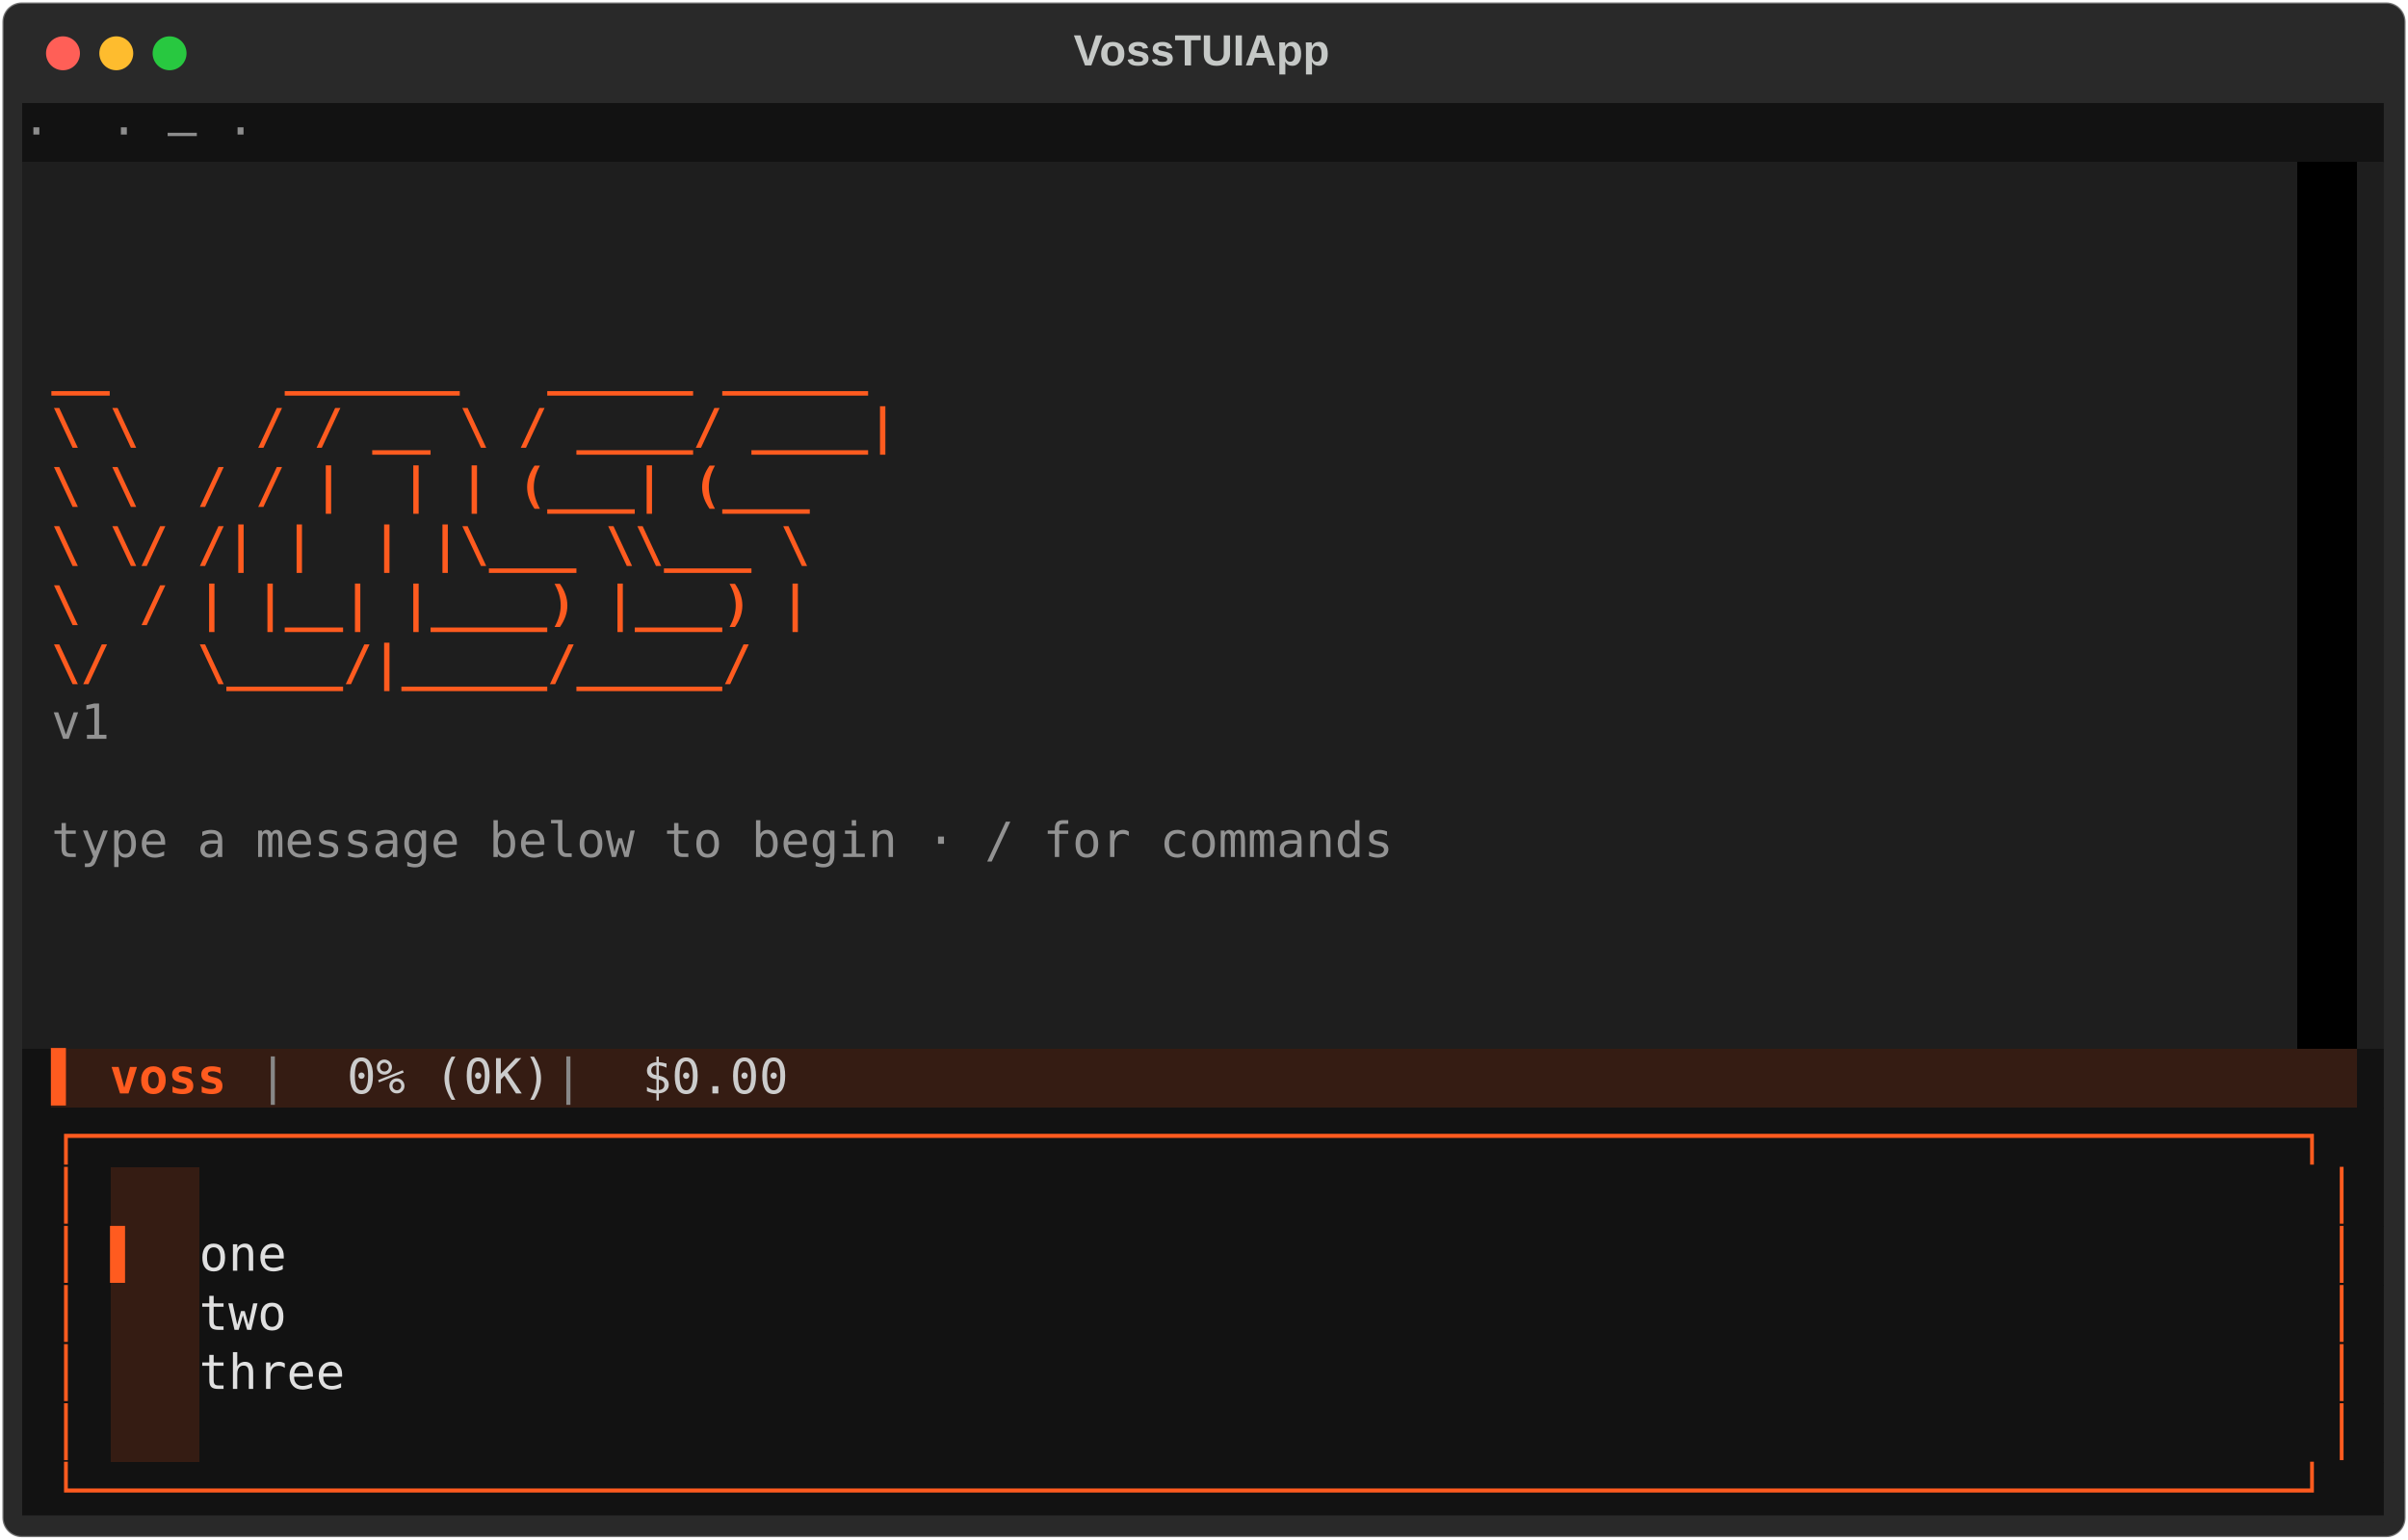
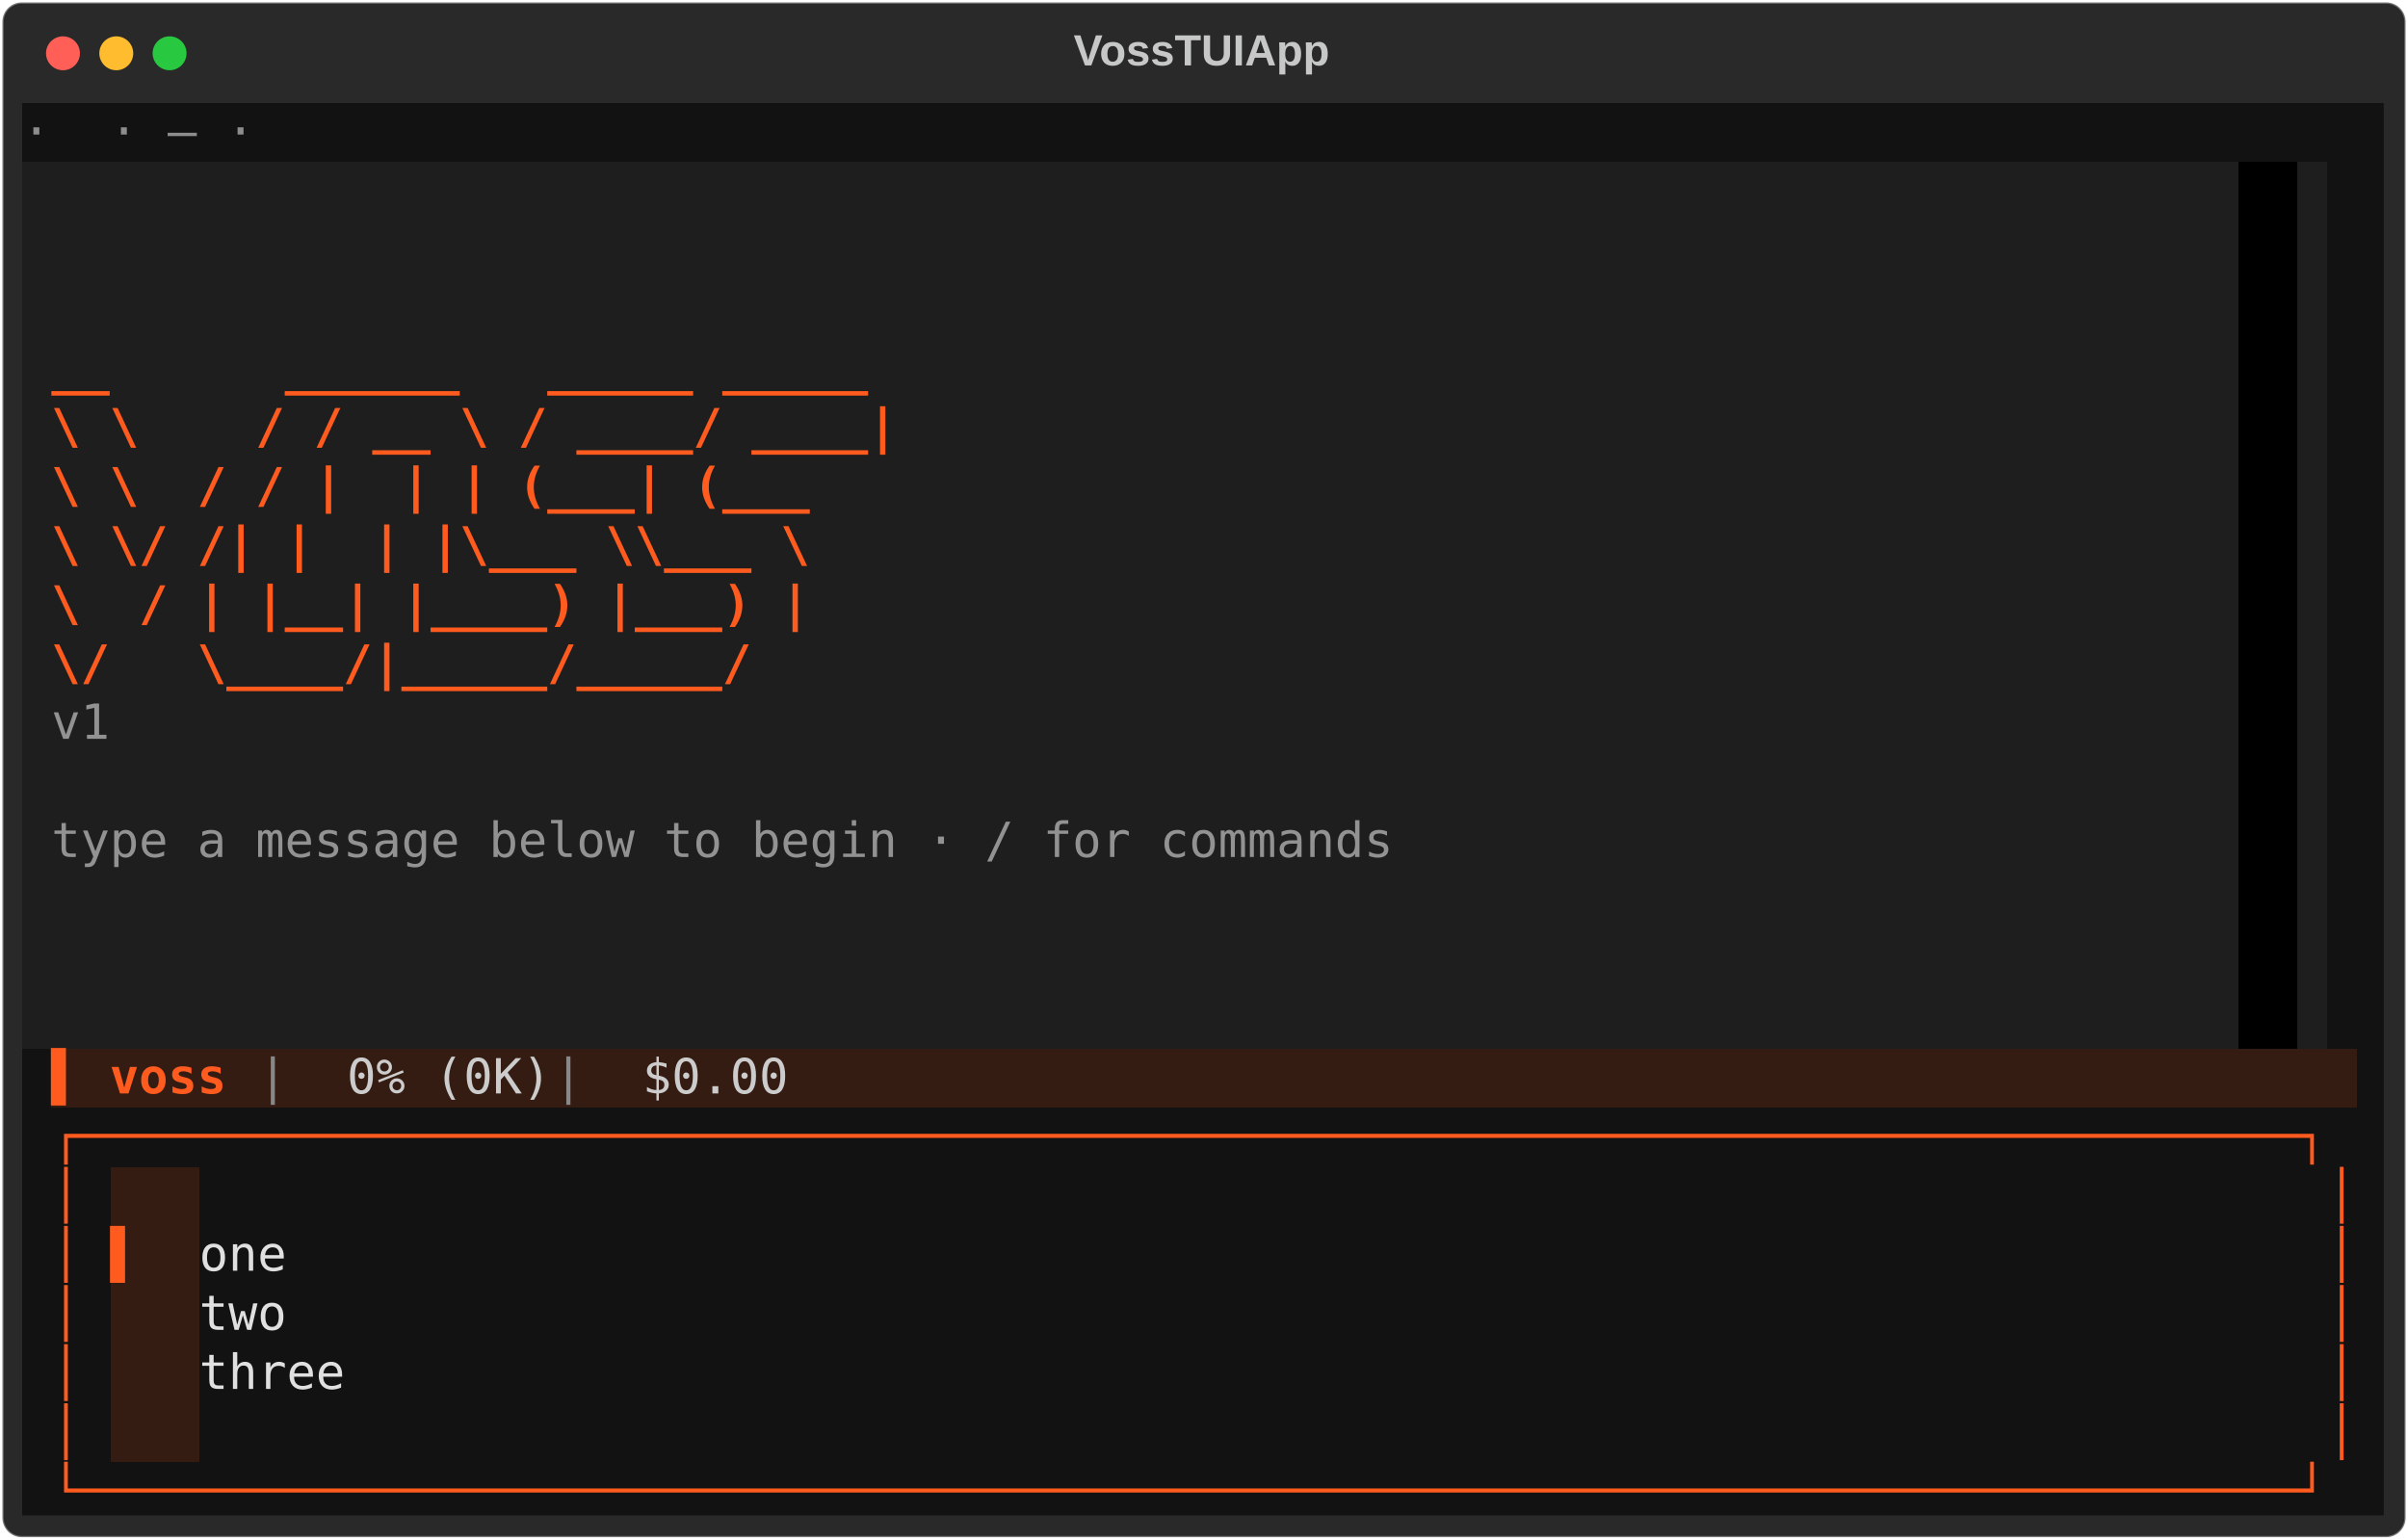
<svg xmlns="http://www.w3.org/2000/svg" class="rich-terminal" viewBox="0 0 994 635.6">
  <style>

    @font-face {
        font-family: "Fira Code";
        src: local("FiraCode-Regular"),
                url("https://cdnjs.cloudflare.com/ajax/libs/firacode/6.2.0/woff2/FiraCode-Regular.woff2") format("woff2"),
                url("https://cdnjs.cloudflare.com/ajax/libs/firacode/6.2.0/woff/FiraCode-Regular.woff") format("woff");
        font-style: normal;
        font-weight: 400;
    }
    @font-face {
        font-family: "Fira Code";
        src: local("FiraCode-Bold"),
                url("https://cdnjs.cloudflare.com/ajax/libs/firacode/6.2.0/woff2/FiraCode-Bold.woff2") format("woff2"),
                url("https://cdnjs.cloudflare.com/ajax/libs/firacode/6.2.0/woff/FiraCode-Bold.woff") format("woff");
        font-style: bold;
        font-weight: 700;
    }

    .terminal-matrix {
        font-family: Fira Code, monospace;
        font-size: 20px;
        line-height: 24.4px;
        font-variant-east-asian: full-width;
    }

    .terminal-title {
        font-size: 18px;
        font-weight: bold;
        font-family: arial;
    }

    .terminal-r1 { fill: #8d8d8d }
.terminal-r2 { fill: #c5c8c6 }
.terminal-r3 { fill: #e0e0e0 }
.terminal-r4 { fill: #ff5b1f;font-weight: bold }
.terminal-r5 { fill: #929292 }
.terminal-r6 { fill: #888888 }
.terminal-r7 { fill: #cccccc }
.terminal-r8 { fill: #ff5b1f }
    </style>
  <defs>
    <clipPath id="terminal-clip-terminal">
      <rect x="0" y="0" width="975.0" height="584.6" />
    </clipPath>
    <clipPath id="terminal-line-0">
      <rect x="0" y="1.5" width="976" height="24.65" />
    </clipPath>
    <clipPath id="terminal-line-1">
      <rect x="0" y="25.9" width="976" height="24.65" />
    </clipPath>
    <clipPath id="terminal-line-2">
      <rect x="0" y="50.3" width="976" height="24.65" />
    </clipPath>
    <clipPath id="terminal-line-3">
      <rect x="0" y="74.7" width="976" height="24.65" />
    </clipPath>
    <clipPath id="terminal-line-4">
      <rect x="0" y="99.1" width="976" height="24.65" />
    </clipPath>
    <clipPath id="terminal-line-5">
      <rect x="0" y="123.5" width="976" height="24.65" />
    </clipPath>
    <clipPath id="terminal-line-6">
      <rect x="0" y="147.9" width="976" height="24.65" />
    </clipPath>
    <clipPath id="terminal-line-7">
      <rect x="0" y="172.3" width="976" height="24.65" />
    </clipPath>
    <clipPath id="terminal-line-8">
      <rect x="0" y="196.7" width="976" height="24.65" />
    </clipPath>
    <clipPath id="terminal-line-9">
      <rect x="0" y="221.1" width="976" height="24.65" />
    </clipPath>
    <clipPath id="terminal-line-10">
      <rect x="0" y="245.5" width="976" height="24.65" />
    </clipPath>
    <clipPath id="terminal-line-11">
      <rect x="0" y="269.9" width="976" height="24.65" />
    </clipPath>
    <clipPath id="terminal-line-12">
      <rect x="0" y="294.3" width="976" height="24.65" />
    </clipPath>
    <clipPath id="terminal-line-13">
      <rect x="0" y="318.7" width="976" height="24.65" />
    </clipPath>
    <clipPath id="terminal-line-14">
      <rect x="0" y="343.1" width="976" height="24.65" />
    </clipPath>
    <clipPath id="terminal-line-15">
      <rect x="0" y="367.5" width="976" height="24.65" />
    </clipPath>
    <clipPath id="terminal-line-16">
      <rect x="0" y="391.9" width="976" height="24.65" />
    </clipPath>
    <clipPath id="terminal-line-17">
      <rect x="0" y="416.3" width="976" height="24.65" />
    </clipPath>
    <clipPath id="terminal-line-18">
      <rect x="0" y="440.7" width="976" height="24.65" />
    </clipPath>
    <clipPath id="terminal-line-19">
      <rect x="0" y="465.1" width="976" height="24.65" />
    </clipPath>
    <clipPath id="terminal-line-20">
      <rect x="0" y="489.5" width="976" height="24.65" />
    </clipPath>
    <clipPath id="terminal-line-21">
      <rect x="0" y="513.9" width="976" height="24.65" />
    </clipPath>
    <clipPath id="terminal-line-22">
      <rect x="0" y="538.3" width="976" height="24.65" />
    </clipPath>
  </defs>
  <rect fill="#292929" stroke="rgba(255,255,255,0.35)" stroke-width="1" x="1" y="1" width="992" height="633.6" rx="8" />
  <text class="terminal-title" fill="#c5c8c6" text-anchor="middle" x="496" y="27">VossTUIApp</text>
  <g transform="translate(26,22)">
    <circle cx="0" cy="0" r="7" fill="#ff5f57" />
    <circle cx="22" cy="0" r="7" fill="#febc2e" />
    <circle cx="44" cy="0" r="7" fill="#28c840" />
  </g>
  <g transform="translate(9, 41)" clip-path="url(#terminal-clip-terminal)">
    <rect fill="#121212" x="0" y="1.5" width="122" height="24.65" shape-rendering="crispEdges" />
    <rect fill="#121212" x="122" y="1.5" width="854" height="24.65" shape-rendering="crispEdges" />
    <rect fill="#1e1e1e" x="0" y="25.9" width="12.2" height="24.65" shape-rendering="crispEdges" />
-     <rect fill="#1e1e1e" x="12.2" y="25.9" width="927.2" height="24.65" shape-rendering="crispEdges" />
-     <rect fill="#000000" x="939.4" y="25.9" width="24.4" height="24.65" shape-rendering="crispEdges" />
-     <rect fill="#1e1e1e" x="963.8" y="25.9" width="12.2" height="24.65" shape-rendering="crispEdges" />
+     <rect fill="#1e1e1e" x="12.2" y="25.9" width="902.8" height="24.65" shape-rendering="crispEdges" />
+     <rect fill="#000000" x="915" y="25.9" width="24.4" height="24.65" shape-rendering="crispEdges" />
+     <rect fill="#1e1e1e" x="939.4" y="25.9" width="12.2" height="24.65" shape-rendering="crispEdges" />
+     <rect fill="#121212" x="951.6" y="25.9" width="24.4" height="24.65" shape-rendering="crispEdges" />
    <rect fill="#1e1e1e" x="0" y="50.3" width="12.2" height="24.65" shape-rendering="crispEdges" />
-     <rect fill="#1e1e1e" x="12.2" y="50.3" width="927.2" height="24.65" shape-rendering="crispEdges" />
-     <rect fill="#000000" x="939.4" y="50.3" width="24.4" height="24.65" shape-rendering="crispEdges" />
-     <rect fill="#1e1e1e" x="963.8" y="50.3" width="12.2" height="24.65" shape-rendering="crispEdges" />
+     <rect fill="#1e1e1e" x="12.2" y="50.3" width="902.8" height="24.65" shape-rendering="crispEdges" />
+     <rect fill="#000000" x="915" y="50.3" width="24.4" height="24.65" shape-rendering="crispEdges" />
+     <rect fill="#1e1e1e" x="939.4" y="50.3" width="12.2" height="24.65" shape-rendering="crispEdges" />
+     <rect fill="#121212" x="951.6" y="50.3" width="24.4" height="24.65" shape-rendering="crispEdges" />
    <rect fill="#1e1e1e" x="0" y="74.7" width="12.2" height="24.65" shape-rendering="crispEdges" />
-     <rect fill="#1e1e1e" x="12.2" y="74.7" width="927.2" height="24.65" shape-rendering="crispEdges" />
-     <rect fill="#000000" x="939.4" y="74.7" width="24.4" height="24.65" shape-rendering="crispEdges" />
-     <rect fill="#1e1e1e" x="963.8" y="74.7" width="12.2" height="24.65" shape-rendering="crispEdges" />
+     <rect fill="#1e1e1e" x="12.2" y="74.7" width="902.8" height="24.65" shape-rendering="crispEdges" />
+     <rect fill="#000000" x="915" y="74.7" width="24.4" height="24.65" shape-rendering="crispEdges" />
+     <rect fill="#1e1e1e" x="939.4" y="74.7" width="12.2" height="24.65" shape-rendering="crispEdges" />
+     <rect fill="#121212" x="951.6" y="74.7" width="24.4" height="24.65" shape-rendering="crispEdges" />
    <rect fill="#1e1e1e" x="0" y="99.1" width="12.2" height="24.65" shape-rendering="crispEdges" />
    <rect fill="#1e1e1e" x="12.2" y="99.1" width="658.8" height="24.65" shape-rendering="crispEdges" />
-     <rect fill="#1e1e1e" x="671" y="99.1" width="268.4" height="24.65" shape-rendering="crispEdges" />
-     <rect fill="#000000" x="939.4" y="99.1" width="24.4" height="24.65" shape-rendering="crispEdges" />
-     <rect fill="#1e1e1e" x="963.8" y="99.1" width="12.2" height="24.65" shape-rendering="crispEdges" />
+     <rect fill="#1e1e1e" x="671" y="99.1" width="244" height="24.65" shape-rendering="crispEdges" />
+     <rect fill="#000000" x="915" y="99.1" width="24.4" height="24.65" shape-rendering="crispEdges" />
+     <rect fill="#1e1e1e" x="939.4" y="99.1" width="12.2" height="24.65" shape-rendering="crispEdges" />
+     <rect fill="#121212" x="951.6" y="99.1" width="24.4" height="24.65" shape-rendering="crispEdges" />
    <rect fill="#1e1e1e" x="0" y="123.5" width="12.2" height="24.65" shape-rendering="crispEdges" />
    <rect fill="#1e1e1e" x="12.2" y="123.5" width="658.8" height="24.65" shape-rendering="crispEdges" />
-     <rect fill="#1e1e1e" x="671" y="123.5" width="268.4" height="24.65" shape-rendering="crispEdges" />
-     <rect fill="#000000" x="939.4" y="123.5" width="24.4" height="24.65" shape-rendering="crispEdges" />
-     <rect fill="#1e1e1e" x="963.8" y="123.5" width="12.2" height="24.65" shape-rendering="crispEdges" />
+     <rect fill="#1e1e1e" x="671" y="123.5" width="244" height="24.65" shape-rendering="crispEdges" />
+     <rect fill="#000000" x="915" y="123.5" width="24.4" height="24.65" shape-rendering="crispEdges" />
+     <rect fill="#1e1e1e" x="939.4" y="123.5" width="12.2" height="24.65" shape-rendering="crispEdges" />
+     <rect fill="#121212" x="951.6" y="123.5" width="24.4" height="24.65" shape-rendering="crispEdges" />
    <rect fill="#1e1e1e" x="0" y="147.9" width="12.2" height="24.65" shape-rendering="crispEdges" />
    <rect fill="#1e1e1e" x="12.2" y="147.9" width="646.6" height="24.65" shape-rendering="crispEdges" />
-     <rect fill="#1e1e1e" x="658.8" y="147.9" width="280.6" height="24.65" shape-rendering="crispEdges" />
-     <rect fill="#000000" x="939.4" y="147.9" width="24.4" height="24.65" shape-rendering="crispEdges" />
-     <rect fill="#1e1e1e" x="963.8" y="147.9" width="12.2" height="24.65" shape-rendering="crispEdges" />
+     <rect fill="#1e1e1e" x="658.8" y="147.9" width="256.2" height="24.65" shape-rendering="crispEdges" />
+     <rect fill="#000000" x="915" y="147.9" width="24.4" height="24.65" shape-rendering="crispEdges" />
+     <rect fill="#1e1e1e" x="939.4" y="147.9" width="12.2" height="24.65" shape-rendering="crispEdges" />
+     <rect fill="#121212" x="951.6" y="147.9" width="24.4" height="24.65" shape-rendering="crispEdges" />
    <rect fill="#1e1e1e" x="0" y="172.3" width="12.2" height="24.65" shape-rendering="crispEdges" />
    <rect fill="#1e1e1e" x="12.2" y="172.3" width="658.8" height="24.65" shape-rendering="crispEdges" />
-     <rect fill="#1e1e1e" x="671" y="172.3" width="268.4" height="24.65" shape-rendering="crispEdges" />
-     <rect fill="#000000" x="939.4" y="172.3" width="24.4" height="24.65" shape-rendering="crispEdges" />
-     <rect fill="#1e1e1e" x="963.8" y="172.3" width="12.2" height="24.65" shape-rendering="crispEdges" />
+     <rect fill="#1e1e1e" x="671" y="172.3" width="244" height="24.65" shape-rendering="crispEdges" />
+     <rect fill="#000000" x="915" y="172.3" width="24.4" height="24.65" shape-rendering="crispEdges" />
+     <rect fill="#1e1e1e" x="939.4" y="172.3" width="12.2" height="24.65" shape-rendering="crispEdges" />
+     <rect fill="#121212" x="951.6" y="172.3" width="24.4" height="24.65" shape-rendering="crispEdges" />
    <rect fill="#1e1e1e" x="0" y="196.7" width="12.2" height="24.65" shape-rendering="crispEdges" />
    <rect fill="#1e1e1e" x="12.2" y="196.7" width="658.8" height="24.65" shape-rendering="crispEdges" />
-     <rect fill="#1e1e1e" x="671" y="196.7" width="268.4" height="24.65" shape-rendering="crispEdges" />
-     <rect fill="#000000" x="939.4" y="196.7" width="24.4" height="24.65" shape-rendering="crispEdges" />
-     <rect fill="#1e1e1e" x="963.8" y="196.7" width="12.2" height="24.65" shape-rendering="crispEdges" />
+     <rect fill="#1e1e1e" x="671" y="196.7" width="244" height="24.65" shape-rendering="crispEdges" />
+     <rect fill="#000000" x="915" y="196.7" width="24.4" height="24.65" shape-rendering="crispEdges" />
+     <rect fill="#1e1e1e" x="939.4" y="196.7" width="12.2" height="24.65" shape-rendering="crispEdges" />
+     <rect fill="#121212" x="951.6" y="196.7" width="24.4" height="24.65" shape-rendering="crispEdges" />
    <rect fill="#1e1e1e" x="0" y="221.1" width="12.2" height="24.65" shape-rendering="crispEdges" />
    <rect fill="#1e1e1e" x="12.2" y="221.1" width="658.8" height="24.65" shape-rendering="crispEdges" />
-     <rect fill="#1e1e1e" x="671" y="221.1" width="268.4" height="24.65" shape-rendering="crispEdges" />
-     <rect fill="#000000" x="939.4" y="221.1" width="24.4" height="24.65" shape-rendering="crispEdges" />
-     <rect fill="#1e1e1e" x="963.8" y="221.1" width="12.2" height="24.65" shape-rendering="crispEdges" />
+     <rect fill="#1e1e1e" x="671" y="221.1" width="244" height="24.65" shape-rendering="crispEdges" />
+     <rect fill="#000000" x="915" y="221.1" width="24.4" height="24.65" shape-rendering="crispEdges" />
+     <rect fill="#1e1e1e" x="939.4" y="221.1" width="12.2" height="24.65" shape-rendering="crispEdges" />
+     <rect fill="#121212" x="951.6" y="221.1" width="24.4" height="24.65" shape-rendering="crispEdges" />
    <rect fill="#1e1e1e" x="0" y="245.5" width="12.2" height="24.65" shape-rendering="crispEdges" />
    <rect fill="#1e1e1e" x="12.2" y="245.5" width="500.2" height="24.65" shape-rendering="crispEdges" />
-     <rect fill="#1e1e1e" x="512.4" y="245.5" width="427" height="24.65" shape-rendering="crispEdges" />
-     <rect fill="#000000" x="939.4" y="245.5" width="24.4" height="24.65" shape-rendering="crispEdges" />
-     <rect fill="#1e1e1e" x="963.8" y="245.5" width="12.2" height="24.65" shape-rendering="crispEdges" />
+     <rect fill="#1e1e1e" x="512.4" y="245.5" width="402.6" height="24.65" shape-rendering="crispEdges" />
+     <rect fill="#000000" x="915" y="245.5" width="24.4" height="24.65" shape-rendering="crispEdges" />
+     <rect fill="#1e1e1e" x="939.4" y="245.5" width="12.2" height="24.65" shape-rendering="crispEdges" />
+     <rect fill="#121212" x="951.6" y="245.5" width="24.4" height="24.65" shape-rendering="crispEdges" />
    <rect fill="#1e1e1e" x="0" y="269.9" width="12.2" height="24.65" shape-rendering="crispEdges" />
-     <rect fill="#1e1e1e" x="12.2" y="269.9" width="927.2" height="24.65" shape-rendering="crispEdges" />
-     <rect fill="#000000" x="939.4" y="269.9" width="24.4" height="24.65" shape-rendering="crispEdges" />
-     <rect fill="#1e1e1e" x="963.8" y="269.9" width="12.2" height="24.65" shape-rendering="crispEdges" />
+     <rect fill="#1e1e1e" x="12.2" y="269.9" width="902.8" height="24.65" shape-rendering="crispEdges" />
+     <rect fill="#000000" x="915" y="269.9" width="24.4" height="24.65" shape-rendering="crispEdges" />
+     <rect fill="#1e1e1e" x="939.4" y="269.9" width="12.2" height="24.65" shape-rendering="crispEdges" />
+     <rect fill="#121212" x="951.6" y="269.9" width="24.4" height="24.65" shape-rendering="crispEdges" />
    <rect fill="#1e1e1e" x="0" y="294.3" width="12.2" height="24.65" shape-rendering="crispEdges" />
    <rect fill="#1e1e1e" x="12.2" y="294.3" width="768.6" height="24.65" shape-rendering="crispEdges" />
-     <rect fill="#1e1e1e" x="780.8" y="294.3" width="158.6" height="24.65" shape-rendering="crispEdges" />
-     <rect fill="#000000" x="939.4" y="294.3" width="24.4" height="24.65" shape-rendering="crispEdges" />
-     <rect fill="#1e1e1e" x="963.8" y="294.3" width="12.2" height="24.65" shape-rendering="crispEdges" />
+     <rect fill="#1e1e1e" x="780.8" y="294.3" width="134.2" height="24.65" shape-rendering="crispEdges" />
+     <rect fill="#000000" x="915" y="294.3" width="24.4" height="24.65" shape-rendering="crispEdges" />
+     <rect fill="#1e1e1e" x="939.4" y="294.3" width="12.2" height="24.65" shape-rendering="crispEdges" />
+     <rect fill="#121212" x="951.6" y="294.3" width="24.4" height="24.65" shape-rendering="crispEdges" />
    <rect fill="#1e1e1e" x="0" y="318.7" width="12.2" height="24.65" shape-rendering="crispEdges" />
-     <rect fill="#1e1e1e" x="12.2" y="318.7" width="927.2" height="24.65" shape-rendering="crispEdges" />
-     <rect fill="#000000" x="939.4" y="318.7" width="24.4" height="24.65" shape-rendering="crispEdges" />
-     <rect fill="#1e1e1e" x="963.8" y="318.7" width="12.2" height="24.65" shape-rendering="crispEdges" />
+     <rect fill="#1e1e1e" x="12.2" y="318.7" width="902.8" height="24.65" shape-rendering="crispEdges" />
+     <rect fill="#000000" x="915" y="318.7" width="24.4" height="24.65" shape-rendering="crispEdges" />
+     <rect fill="#1e1e1e" x="939.4" y="318.7" width="12.2" height="24.65" shape-rendering="crispEdges" />
+     <rect fill="#121212" x="951.6" y="318.7" width="24.4" height="24.65" shape-rendering="crispEdges" />
    <rect fill="#1e1e1e" x="0" y="343.1" width="12.2" height="24.65" shape-rendering="crispEdges" />
-     <rect fill="#1e1e1e" x="12.2" y="343.1" width="927.2" height="24.65" shape-rendering="crispEdges" />
-     <rect fill="#000000" x="939.4" y="343.1" width="24.4" height="24.65" shape-rendering="crispEdges" />
-     <rect fill="#1e1e1e" x="963.8" y="343.1" width="12.2" height="24.65" shape-rendering="crispEdges" />
+     <rect fill="#1e1e1e" x="12.2" y="343.1" width="902.8" height="24.65" shape-rendering="crispEdges" />
+     <rect fill="#000000" x="915" y="343.1" width="24.4" height="24.65" shape-rendering="crispEdges" />
+     <rect fill="#1e1e1e" x="939.4" y="343.1" width="12.2" height="24.65" shape-rendering="crispEdges" />
+     <rect fill="#121212" x="951.6" y="343.1" width="24.4" height="24.65" shape-rendering="crispEdges" />
    <rect fill="#1e1e1e" x="0" y="367.5" width="12.2" height="24.65" shape-rendering="crispEdges" />
-     <rect fill="#1e1e1e" x="12.2" y="367.5" width="927.2" height="24.65" shape-rendering="crispEdges" />
-     <rect fill="#000000" x="939.4" y="367.5" width="24.4" height="24.65" shape-rendering="crispEdges" />
-     <rect fill="#1e1e1e" x="963.8" y="367.5" width="12.2" height="24.65" shape-rendering="crispEdges" />
+     <rect fill="#1e1e1e" x="12.2" y="367.5" width="902.8" height="24.65" shape-rendering="crispEdges" />
+     <rect fill="#000000" x="915" y="367.5" width="24.4" height="24.65" shape-rendering="crispEdges" />
+     <rect fill="#1e1e1e" x="939.4" y="367.5" width="12.2" height="24.65" shape-rendering="crispEdges" />
+     <rect fill="#121212" x="951.6" y="367.5" width="24.4" height="24.65" shape-rendering="crispEdges" />
    <rect fill="#121212" x="0" y="391.9" width="12.2" height="24.65" shape-rendering="crispEdges" />
    <rect fill="#351c13" x="12.2" y="391.9" width="85.4" height="24.65" shape-rendering="crispEdges" />
    <rect fill="#351c13" x="97.6" y="391.9" width="36.6" height="24.65" shape-rendering="crispEdges" />
    <rect fill="#351c13" x="134.2" y="391.9" width="85.4" height="24.65" shape-rendering="crispEdges" />
    <rect fill="#351c13" x="219.6" y="391.9" width="36.6" height="24.65" shape-rendering="crispEdges" />
    <rect fill="#351c13" x="256.2" y="391.9" width="61" height="24.65" shape-rendering="crispEdges" />
    <rect fill="#351c13" x="317.2" y="391.9" width="646.6" height="24.65" shape-rendering="crispEdges" />
    <rect fill="#121212" x="963.8" y="391.9" width="12.2" height="24.65" shape-rendering="crispEdges" />
    <rect fill="#121212" x="0" y="416.3" width="12.2" height="24.65" shape-rendering="crispEdges" />
    <rect fill="#121212" x="12.2" y="416.3" width="951.6" height="24.65" shape-rendering="crispEdges" />
    <rect fill="#121212" x="963.8" y="416.3" width="12.2" height="24.65" shape-rendering="crispEdges" />
    <rect fill="#121212" x="0" y="440.7" width="12.2" height="24.65" shape-rendering="crispEdges" />
    <rect fill="#121212" x="12.2" y="440.7" width="12.2" height="24.65" shape-rendering="crispEdges" />
    <rect fill="#121212" x="24.4" y="440.7" width="12.2" height="24.65" shape-rendering="crispEdges" />
    <rect fill="#351c13" x="36.6" y="440.7" width="36.6" height="24.65" shape-rendering="crispEdges" />
    <rect fill="#121212" x="73.2" y="440.7" width="878.4" height="24.65" shape-rendering="crispEdges" />
    <rect fill="#121212" x="951.6" y="440.7" width="12.2" height="24.65" shape-rendering="crispEdges" />
    <rect fill="#121212" x="963.8" y="440.7" width="12.2" height="24.65" shape-rendering="crispEdges" />
    <rect fill="#121212" x="0" y="465.1" width="12.2" height="24.65" shape-rendering="crispEdges" />
    <rect fill="#121212" x="12.2" y="465.1" width="12.2" height="24.65" shape-rendering="crispEdges" />
    <rect fill="#121212" x="24.4" y="465.1" width="12.2" height="24.65" shape-rendering="crispEdges" />
    <rect fill="#351c13" x="36.6" y="465.1" width="36.6" height="24.65" shape-rendering="crispEdges" />
    <rect fill="#121212" x="73.2" y="465.1" width="854" height="24.65" shape-rendering="crispEdges" />
    <rect fill="#121212" x="927.2" y="465.1" width="24.4" height="24.65" shape-rendering="crispEdges" />
    <rect fill="#121212" x="951.6" y="465.1" width="12.2" height="24.65" shape-rendering="crispEdges" />
    <rect fill="#121212" x="963.8" y="465.1" width="12.2" height="24.65" shape-rendering="crispEdges" />
    <rect fill="#121212" x="0" y="489.5" width="12.2" height="24.65" shape-rendering="crispEdges" />
    <rect fill="#121212" x="12.2" y="489.5" width="12.2" height="24.65" shape-rendering="crispEdges" />
    <rect fill="#121212" x="24.4" y="489.5" width="12.2" height="24.65" shape-rendering="crispEdges" />
    <rect fill="#351c13" x="36.6" y="489.5" width="36.6" height="24.65" shape-rendering="crispEdges" />
    <rect fill="#121212" x="73.2" y="489.5" width="854" height="24.65" shape-rendering="crispEdges" />
    <rect fill="#121212" x="927.2" y="489.5" width="24.4" height="24.65" shape-rendering="crispEdges" />
    <rect fill="#121212" x="951.6" y="489.5" width="12.2" height="24.65" shape-rendering="crispEdges" />
    <rect fill="#121212" x="963.8" y="489.5" width="12.2" height="24.65" shape-rendering="crispEdges" />
    <rect fill="#121212" x="0" y="513.9" width="12.2" height="24.65" shape-rendering="crispEdges" />
    <rect fill="#121212" x="12.2" y="513.9" width="12.2" height="24.65" shape-rendering="crispEdges" />
    <rect fill="#121212" x="24.4" y="513.9" width="12.2" height="24.65" shape-rendering="crispEdges" />
    <rect fill="#351c13" x="36.6" y="513.9" width="36.6" height="24.65" shape-rendering="crispEdges" />
    <rect fill="#121212" x="73.2" y="513.9" width="854" height="24.65" shape-rendering="crispEdges" />
    <rect fill="#121212" x="927.2" y="513.9" width="24.4" height="24.65" shape-rendering="crispEdges" />
    <rect fill="#121212" x="951.6" y="513.9" width="12.2" height="24.65" shape-rendering="crispEdges" />
    <rect fill="#121212" x="963.8" y="513.9" width="12.2" height="24.65" shape-rendering="crispEdges" />
    <rect fill="#121212" x="0" y="538.3" width="12.2" height="24.65" shape-rendering="crispEdges" />
    <rect fill="#121212" x="12.2" y="538.3" width="12.2" height="24.65" shape-rendering="crispEdges" />
    <rect fill="#121212" x="24.4" y="538.3" width="12.2" height="24.65" shape-rendering="crispEdges" />
    <rect fill="#351c13" x="36.6" y="538.3" width="36.6" height="24.65" shape-rendering="crispEdges" />
    <rect fill="#121212" x="73.2" y="538.3" width="878.4" height="24.65" shape-rendering="crispEdges" />
    <rect fill="#121212" x="951.6" y="538.3" width="12.2" height="24.65" shape-rendering="crispEdges" />
    <rect fill="#121212" x="963.8" y="538.3" width="12.2" height="24.65" shape-rendering="crispEdges" />
    <rect fill="#121212" x="0" y="562.7" width="12.2" height="24.65" shape-rendering="crispEdges" />
    <rect fill="#121212" x="12.2" y="562.7" width="951.6" height="24.65" shape-rendering="crispEdges" />
    <rect fill="#121212" x="963.8" y="562.7" width="12.2" height="24.65" shape-rendering="crispEdges" />
    <g class="terminal-matrix">
      <text class="terminal-r1" x="0" y="20" textLength="122" clip-path="url(#terminal-line-0)"> ·  · — · </text>
      <text class="terminal-r2" x="976" y="20" textLength="12.2" clip-path="url(#terminal-line-0)">
</text>
      <text class="terminal-r2" x="976" y="44.4" textLength="12.2" clip-path="url(#terminal-line-1)">
</text>
      <text class="terminal-r2" x="976" y="68.8" textLength="12.2" clip-path="url(#terminal-line-2)">
</text>
      <text class="terminal-r2" x="976" y="93.2" textLength="12.2" clip-path="url(#terminal-line-3)">
</text>
      <text class="terminal-r4" x="12.2" y="117.6" textLength="658.8" clip-path="url(#terminal-line-4)">                          __      ______   _____ _____</text>
      <text class="terminal-r2" x="976" y="117.6" textLength="12.2" clip-path="url(#terminal-line-4)">
</text>
      <text class="terminal-r4" x="12.2" y="142" textLength="658.8" clip-path="url(#terminal-line-5)">                         \ \    / / __ \ / ____/ ____|</text>
      <text class="terminal-r2" x="976" y="142" textLength="12.2" clip-path="url(#terminal-line-5)">
</text>
      <text class="terminal-r4" x="12.2" y="166.4" textLength="646.6" clip-path="url(#terminal-line-6)">                           \ \  / / |  | | (___| (___</text>
      <text class="terminal-r2" x="976" y="166.4" textLength="12.2" clip-path="url(#terminal-line-6)">
</text>
      <text class="terminal-r4" x="12.2" y="190.8" textLength="658.8" clip-path="url(#terminal-line-7)">                            \ \/ /| |  | |\___ \\___ \</text>
      <text class="terminal-r2" x="976" y="190.8" textLength="12.2" clip-path="url(#terminal-line-7)">
</text>
      <text class="terminal-r4" x="12.2" y="215.2" textLength="658.8" clip-path="url(#terminal-line-8)">                            \  / | |__| |____) |___) |</text>
      <text class="terminal-r2" x="976" y="215.2" textLength="12.2" clip-path="url(#terminal-line-8)">
</text>
      <text class="terminal-r4" x="12.2" y="239.6" textLength="658.8" clip-path="url(#terminal-line-9)">                              \/   \____/|_____/_____/</text>
      <text class="terminal-r2" x="976" y="239.6" textLength="12.2" clip-path="url(#terminal-line-9)">
</text>
      <text class="terminal-r5" x="12.2" y="264" textLength="500.2" clip-path="url(#terminal-line-10)">                                       v1</text>
      <text class="terminal-r2" x="976" y="264" textLength="12.2" clip-path="url(#terminal-line-10)">
</text>
      <text class="terminal-r2" x="976" y="288.4" textLength="12.2" clip-path="url(#terminal-line-11)">
</text>
      <text class="terminal-r5" x="12.2" y="312.8" textLength="768.6" clip-path="url(#terminal-line-12)">                 type a message below to begin · / for commands</text>
      <text class="terminal-r2" x="976" y="312.8" textLength="12.2" clip-path="url(#terminal-line-12)">
</text>
      <text class="terminal-r2" x="976" y="337.2" textLength="12.2" clip-path="url(#terminal-line-13)">
</text>
      <text class="terminal-r2" x="976" y="361.6" textLength="12.2" clip-path="url(#terminal-line-14)">
</text>
      <text class="terminal-r2" x="976" y="386" textLength="12.2" clip-path="url(#terminal-line-15)">
</text>
      <text class="terminal-r4" x="12.2" y="410.4" textLength="85.4" clip-path="url(#terminal-line-16)"> ▌ voss</text>
      <text class="terminal-r6" x="97.6" y="410.4" textLength="36.6" clip-path="url(#terminal-line-16)"> | </text>
      <text class="terminal-r7" x="134.2" y="410.4" textLength="85.4" clip-path="url(#terminal-line-16)">0% (0K)</text>
      <text class="terminal-r6" x="219.6" y="410.4" textLength="36.6" clip-path="url(#terminal-line-16)"> | </text>
      <text class="terminal-r7" x="256.2" y="410.4" textLength="61" clip-path="url(#terminal-line-16)">$0.00</text>
      <text class="terminal-r2" x="976" y="410.4" textLength="12.2" clip-path="url(#terminal-line-16)">
</text>
      <text class="terminal-r8" x="12.2" y="434.8" textLength="951.6" clip-path="url(#terminal-line-17)">┌────────────────────────────────────────────────────────────────────────────┐</text>
      <text class="terminal-r2" x="976" y="434.8" textLength="12.2" clip-path="url(#terminal-line-17)">
</text>
      <text class="terminal-r8" x="12.2" y="459.2" textLength="12.2" clip-path="url(#terminal-line-18)">│</text>
      <text class="terminal-r8" x="951.6" y="459.2" textLength="12.2" clip-path="url(#terminal-line-18)">│</text>
      <text class="terminal-r2" x="976" y="459.2" textLength="12.2" clip-path="url(#terminal-line-18)">
</text>
      <text class="terminal-r8" x="12.2" y="483.6" textLength="12.2" clip-path="url(#terminal-line-19)">│</text>
      <text class="terminal-r4" x="36.6" y="483.6" textLength="36.6" clip-path="url(#terminal-line-19)">▌  </text>
      <text class="terminal-r3" x="73.2" y="483.6" textLength="854" clip-path="url(#terminal-line-19)">one                                                                   </text>
      <text class="terminal-r8" x="951.6" y="483.6" textLength="12.2" clip-path="url(#terminal-line-19)">│</text>
      <text class="terminal-r2" x="976" y="483.6" textLength="12.2" clip-path="url(#terminal-line-19)">
</text>
      <text class="terminal-r8" x="12.2" y="508" textLength="12.2" clip-path="url(#terminal-line-20)">│</text>
      <text class="terminal-r3" x="73.2" y="508" textLength="854" clip-path="url(#terminal-line-20)">two                                                                   </text>
      <text class="terminal-r8" x="951.6" y="508" textLength="12.2" clip-path="url(#terminal-line-20)">│</text>
      <text class="terminal-r2" x="976" y="508" textLength="12.2" clip-path="url(#terminal-line-20)">
</text>
      <text class="terminal-r8" x="12.2" y="532.4" textLength="12.2" clip-path="url(#terminal-line-21)">│</text>
      <text class="terminal-r3" x="73.2" y="532.4" textLength="854" clip-path="url(#terminal-line-21)">three                                                                 </text>
      <text class="terminal-r8" x="951.6" y="532.4" textLength="12.2" clip-path="url(#terminal-line-21)">│</text>
      <text class="terminal-r2" x="976" y="532.4" textLength="12.2" clip-path="url(#terminal-line-21)">
</text>
      <text class="terminal-r8" x="12.2" y="556.8" textLength="12.2" clip-path="url(#terminal-line-22)">│</text>
      <text class="terminal-r8" x="951.6" y="556.8" textLength="12.2" clip-path="url(#terminal-line-22)">│</text>
      <text class="terminal-r2" x="976" y="556.8" textLength="12.2" clip-path="url(#terminal-line-22)">
</text>
      <text class="terminal-r8" x="12.2" y="581.2" textLength="951.6" clip-path="url(#terminal-line-23)">└────────────────────────────────────────────────────────────────────────────┘</text>
    </g>
  </g>
</svg>
